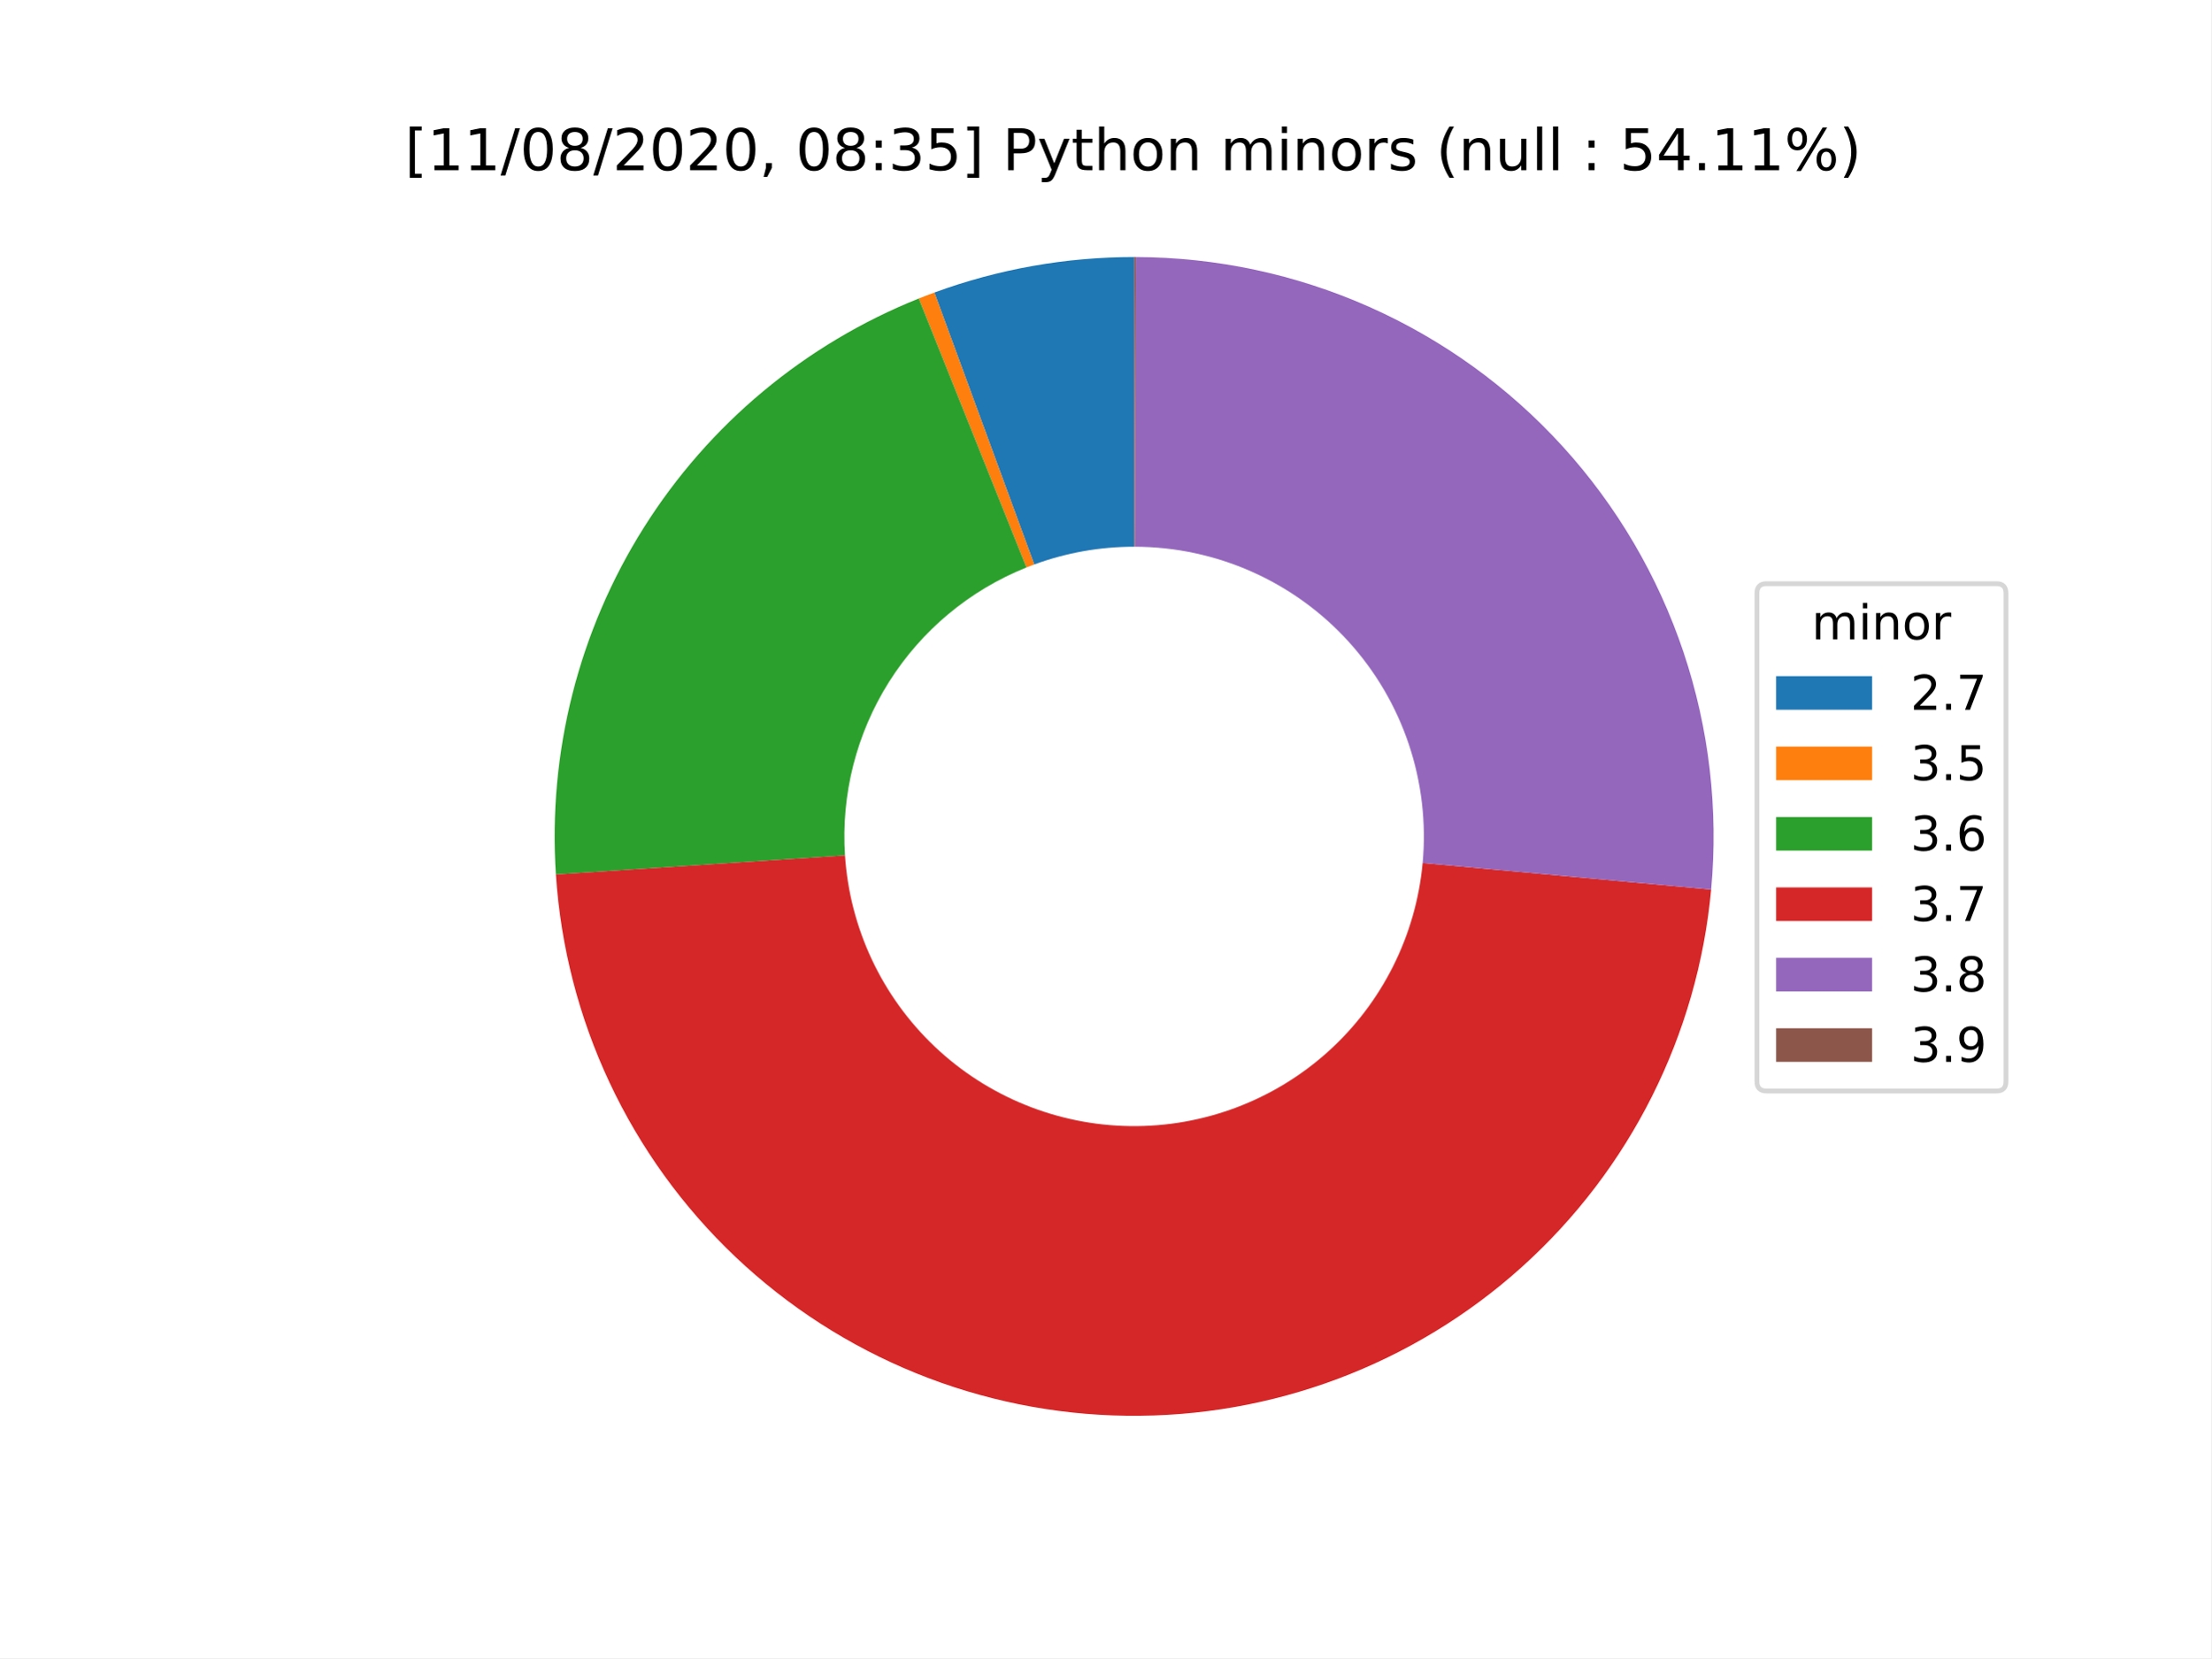
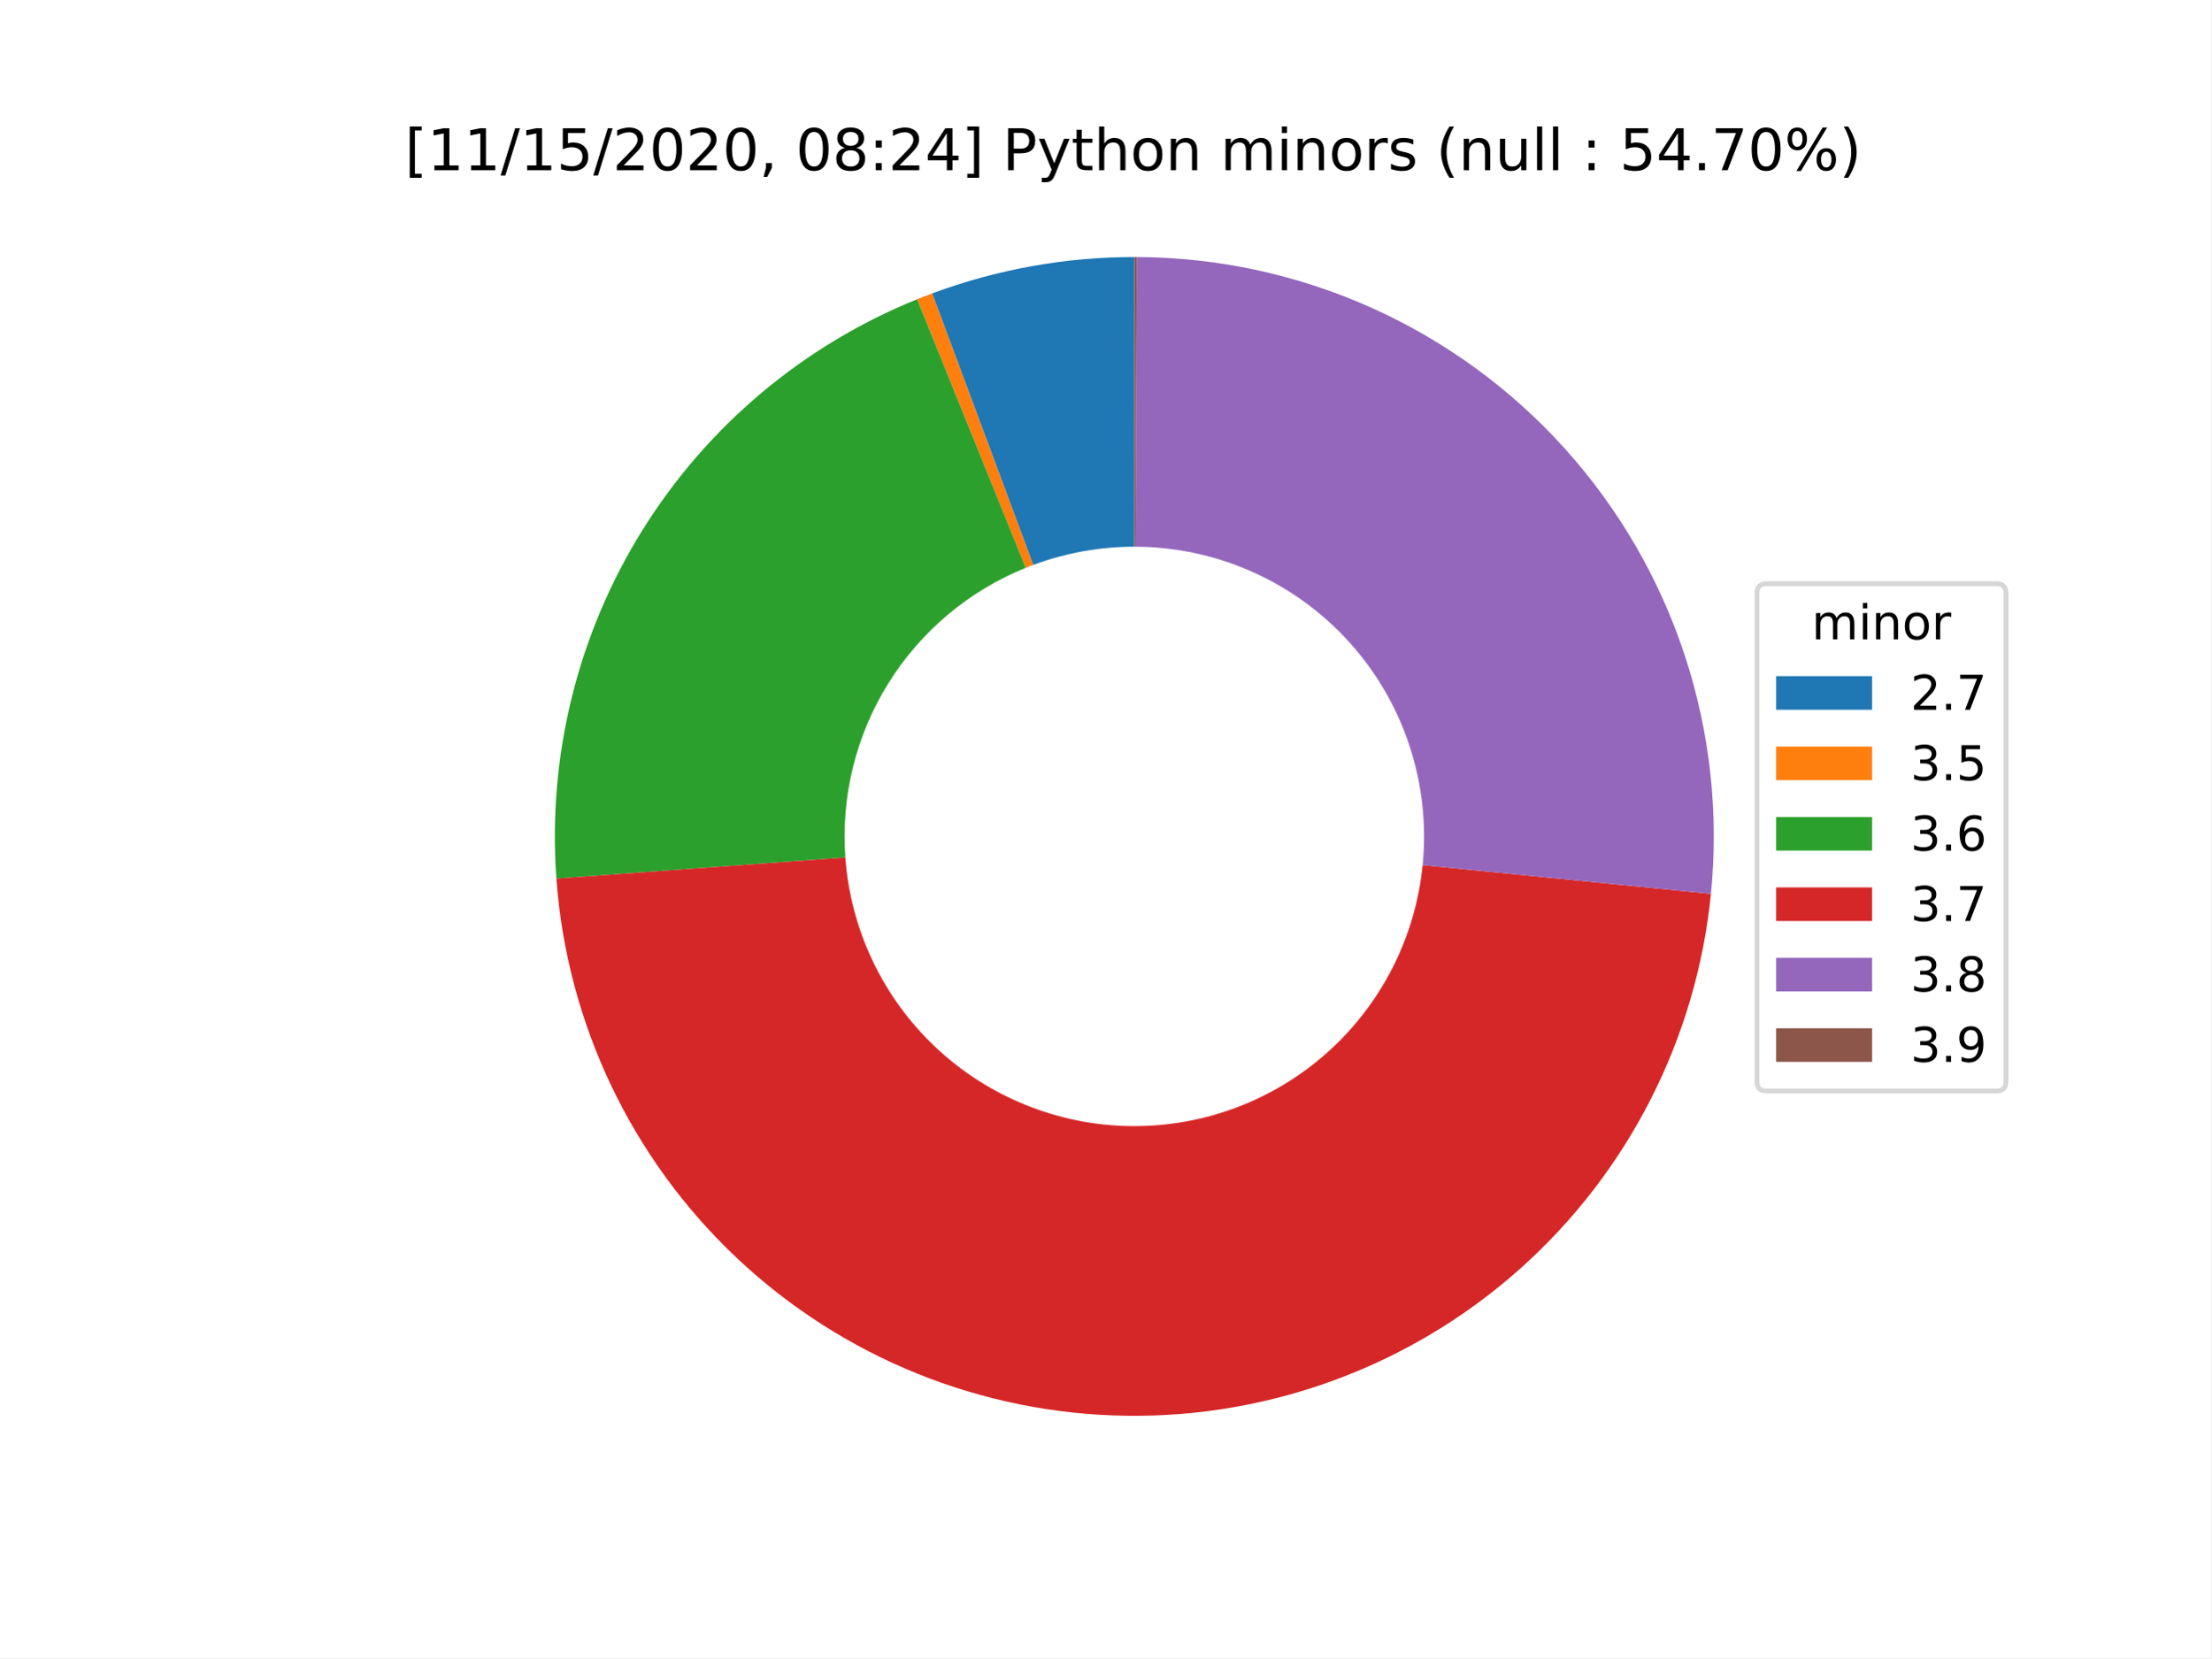
<svg xmlns="http://www.w3.org/2000/svg" xmlns:xlink="http://www.w3.org/1999/xlink" height="345.6pt" version="1.1" viewBox="0 0 460.8 345.6" width="460.8pt">
  <defs>
    <style type="text/css">*{stroke-linecap:butt;stroke-linejoin:round;}</style>
  </defs>
  <g id="figure_1">
    <g id="patch_1">
      <path d="M 0 345.6  L 460.8 345.6  L 460.8 0  L 0 0  z " style="fill:#ffffff;" />
    </g>
    <g id="axes_1">
      <g id="patch_2">
-         <path d="M 236.353 53.568  C 229.264 53.568 222.189 54.192 215.21 55.433  C 208.23 56.674 201.374 58.527 194.72 60.971  L 215.536 117.653  C 218.863 116.431 222.291 115.505 225.781 114.884  C 229.271 114.264 232.808 113.952 236.353 113.952  L 236.353 53.568  z " style="fill:#1f77b4;" />
+         <path d="M 236.393 53.568  C 229.214 53.568 222.049 54.208 214.983 55.481  C 207.917 56.754 200.979 58.654 194.251 61.16  L 215.322 117.747  C 218.686 116.494 222.155 115.544 225.688 114.908  C 229.221 114.271 232.804 113.951 236.393 113.951  L 236.393 53.568  z " style="fill:#1f77b4;" />
      </g>
      <g id="patch_3">
-         <path d="M 194.72 60.971  C 194.176 61.171 193.634 61.374 193.094 61.581  C 192.553 61.789 192.015 62 191.477 62.215  L 213.915 118.275  C 214.184 118.168 214.453 118.062 214.723 117.958  C 214.993 117.855 215.264 117.753 215.536 117.653  L 194.72 60.971  z " style="fill:#ff7f0e;" />
+         <path d="M 194.251 61.16  C 193.727 61.355 193.206 61.553 192.685 61.755  C 192.165 61.957 191.645 62.163 191.128 62.372  L 213.761 118.353  C 214.019 118.249 214.279 118.146 214.539 118.045  C 214.799 117.944 215.06 117.844 215.322 117.747  L 194.251 61.16  z " style="fill:#ff7f0e;" />
      </g>
      <g id="patch_4">
-         <path d="M 191.477 62.215  C 167.819 71.684 147.754 88.402 134.171 109.963  C 120.588 131.524 114.172 156.841 115.846 182.268  L 176.099 178.302  C 175.262 165.588 178.47 152.93 185.262 142.149  C 192.053 131.369 202.086 123.01 213.915 118.275  L 191.477 62.215  z " style="fill:#2ca02c;" />
+         <path d="M 191.128 62.372  C 167.434 71.951 147.382 88.809 133.875 110.504  C 120.367 132.199 114.088 157.632 115.947 183.12  L 176.17 178.727  C 175.241 165.983 178.38 153.266 185.134 142.419  C 191.888 131.571 201.914 123.143 213.761 118.353  L 191.128 62.372  z " style="fill:#2ca02c;" />
      </g>
      <g id="patch_5">
-         <path d="M 115.846 182.268  C 117.841 212.578 131.2 241.047 153.238 261.952  C 175.275 282.857 204.408 294.698 234.781 295.093  C 265.154 295.488 294.586 284.41 317.16 264.085  C 339.734 243.76 353.829 215.649 356.612 185.401  L 296.482 179.868  C 295.091 194.992 288.043 209.048 276.756 219.21  C 265.469 229.373 250.753 234.912 235.567 234.714  C 220.38 234.517 205.814 228.597 194.795 218.144  C 183.776 207.691 177.097 193.457 176.099 178.302  L 115.846 182.268  z " style="fill:#d62728;" />
+         <path d="M 115.947 183.12  C 118.146 213.265 131.583 241.512 153.583 262.237  C 175.583 282.962 204.58 294.691 234.802 295.09  C 265.024 295.488 294.321 284.527 316.859 264.388  C 339.397 244.25 353.574 216.367 356.566 186.291  L 296.48 180.313  C 294.984 195.351 287.895 209.292 276.626 219.361  C 265.357 229.43 250.709 234.911 235.598 234.712  C 220.487 234.513 205.988 228.648 194.988 218.285  C 183.988 207.923 177.27 193.799 176.17 178.727  L 115.947 183.12  z " style="fill:#d62728;" />
      </g>
      <g id="patch_6">
-         <path d="M 356.612 185.401  C 358.148 168.708 356.192 151.876 350.867 135.98  C 345.543 120.084 336.967 105.469 325.686 93.068  C 314.405 80.668 300.665 70.751 285.342 63.951  C 270.019 57.15 253.447 53.614 236.683 53.568  L 236.518 113.952  C 244.9 113.975 253.186 115.743 260.847 119.143  C 268.509 122.543 275.379 127.502 281.019 133.702  C 286.66 139.902 290.948 147.21 293.61 155.158  C 296.272 163.106 297.25 171.522 296.482 179.868  L 356.612 185.401  z " style="fill:#9467bd;" />
+         <path d="M 356.566 186.291  C 358.232 169.549 356.381 152.642 351.132 136.657  C 345.883 120.672 337.351 105.959 326.084 93.464  C 314.817 80.968 301.063 70.964 285.705 64.094  C 270.346 57.224 253.721 53.639 236.896 53.569  L 236.645 113.952  C 245.057 113.987 253.37 115.779 261.049 119.214  C 268.728 122.649 275.605 127.651 281.239 133.899  C 286.872 140.147 291.138 147.503 293.763 155.496  C 296.387 163.488 297.313 171.942 296.48 180.313  L 356.566 186.291  z " style="fill:#9467bd;" />
      </g>
      <g id="patch_7">
-         <path d="M 236.683 53.568  C 236.628 53.568 236.573 53.568 236.518 53.568  C 236.463 53.568 236.408 53.568 236.353 53.568  L 236.353 113.952  C 236.38 113.952 236.408 113.952 236.435 113.952  C 236.463 113.952 236.49 113.952 236.518 113.952  L 236.683 53.568  z " style="fill:#8c564b;" />
+         <path d="M 236.896 53.569  C 236.812 53.569 236.729 53.568 236.645 53.568  C 236.561 53.568 236.477 53.568 236.393 53.568  L 236.393 113.951  C 236.435 113.951 236.477 113.951 236.519 113.951  C 236.561 113.951 236.603 113.951 236.645 113.952  L 236.896 53.569  z " style="fill:#8c564b;" />
      </g>
      <g id="matplotlib.axis_1" />
      <g id="matplotlib.axis_2" />
      <g id="text_1">
        <g transform="translate(84.36187 35.472)scale(0.12 -0.12)">
          <defs>
            <path d="M 8.594 75.984  L 29.297 75.984  L 29.297 69  L 17.578 69  L 17.578 -6.203  L 29.297 -6.203  L 29.297 -13.188  L 8.594 -13.188  z " id="DejaVuSans-91" />
            <path d="M 12.406 8.297  L 28.516 8.297  L 28.516 63.922  L 10.984 60.406  L 10.984 69.391  L 28.422 72.906  L 38.281 72.906  L 38.281 8.297  L 54.391 8.297  L 54.391 0  L 12.406 0  z " id="DejaVuSans-49" />
            <path d="M 25.391 72.906  L 33.688 72.906  L 8.297 -9.281  L 0 -9.281  z " id="DejaVuSans-47" />
+             <path d="M 10.797 72.906  L 49.516 72.906  L 49.516 64.594  L 19.828 64.594  L 19.828 46.734  Q 21.969 47.469 24.109 47.828  Q 26.266 48.188 28.422 48.188  Q 40.625 48.188 47.75 41.5  Q 54.891 34.812 54.891 23.391  Q 54.891 11.625 47.562 5.094  Q 40.234 -1.422 26.906 -1.422  Q 22.312 -1.422 17.547 -0.641  Q 12.797 0.141 7.719 1.703  L 7.719 11.625  Q 12.109 9.234 16.797 8.062  Q 21.484 6.891 26.703 6.891  Q 35.156 6.891 40.078 11.328  Q 45.016 15.766 45.016 23.391  Q 45.016 31 40.078 35.438  Q 35.156 39.891 26.703 39.891  Q 22.75 39.891 18.812 39.016  Q 14.891 38.141 10.797 36.281  z " id="DejaVuSans-53" />
+             <path d="M 19.188 8.297  L 53.609 8.297  L 53.609 0  L 7.328 0  L 7.328 8.297  Q 12.938 14.109 22.625 23.891  Q 32.328 33.688 34.812 36.531  Q 39.547 41.844 41.422 45.531  Q 43.312 49.219 43.312 52.781  Q 43.312 58.594 39.234 62.25  Q 35.156 65.922 28.609 65.922  Q 23.969 65.922 18.812 64.312  Q 13.672 62.703 7.812 59.422  L 7.812 69.391  Q 13.766 71.781 18.938 73  Q 24.125 74.219 28.422 74.219  Q 39.75 74.219 46.484 68.547  Q 53.219 62.891 53.219 53.422  Q 53.219 48.922 51.531 44.891  Q 49.859 40.875 45.406 35.406  Q 44.188 33.984 37.641 27.219  Q 31.109 20.453 19.188 8.297  z " id="DejaVuSans-50" />
            <path d="M 31.781 66.406  Q 24.172 66.406 20.328 58.906  Q 16.5 51.422 16.5 36.375  Q 16.5 21.391 20.328 13.891  Q 24.172 6.391 31.781 6.391  Q 39.453 6.391 43.281 13.891  Q 47.125 21.391 47.125 36.375  Q 47.125 51.422 43.281 58.906  Q 39.453 66.406 31.781 66.406  z M 31.781 74.219  Q 44.047 74.219 50.516 64.516  Q 56.984 54.828 56.984 36.375  Q 56.984 17.969 50.516 8.266  Q 44.047 -1.422 31.781 -1.422  Q 19.531 -1.422 13.062 8.266  Q 6.594 17.969 6.594 36.375  Q 6.594 54.828 13.062 64.516  Q 19.531 74.219 31.781 74.219  z " id="DejaVuSans-48" />
-             <path d="M 31.781 34.625  Q 24.75 34.625 20.719 30.859  Q 16.703 27.094 16.703 20.516  Q 16.703 13.922 20.719 10.156  Q 24.75 6.391 31.781 6.391  Q 38.812 6.391 42.859 10.172  Q 46.922 13.969 46.922 20.516  Q 46.922 27.094 42.891 30.859  Q 38.875 34.625 31.781 34.625  z M 21.922 38.812  Q 15.578 40.375 12.031 44.719  Q 8.5 49.078 8.5 55.328  Q 8.5 64.062 14.719 69.141  Q 20.953 74.219 31.781 74.219  Q 42.672 74.219 48.875 69.141  Q 55.078 64.062 55.078 55.328  Q 55.078 49.078 51.531 44.719  Q 48 40.375 41.703 38.812  Q 48.828 37.156 52.797 32.312  Q 56.781 27.484 56.781 20.516  Q 56.781 9.906 50.312 4.234  Q 43.844 -1.422 31.781 -1.422  Q 19.734 -1.422 13.25 4.234  Q 6.781 9.906 6.781 20.516  Q 6.781 27.484 10.781 32.312  Q 14.797 37.156 21.922 38.812  z M 18.312 54.391  Q 18.312 48.734 21.844 45.562  Q 25.391 42.391 31.781 42.391  Q 38.141 42.391 41.719 45.562  Q 45.312 48.734 45.312 54.391  Q 45.312 60.062 41.719 63.234  Q 38.141 66.406 31.781 66.406  Q 25.391 66.406 21.844 63.234  Q 18.312 60.062 18.312 54.391  z " id="DejaVuSans-56" />
-             <path d="M 19.188 8.297  L 53.609 8.297  L 53.609 0  L 7.328 0  L 7.328 8.297  Q 12.938 14.109 22.625 23.891  Q 32.328 33.688 34.812 36.531  Q 39.547 41.844 41.422 45.531  Q 43.312 49.219 43.312 52.781  Q 43.312 58.594 39.234 62.25  Q 35.156 65.922 28.609 65.922  Q 23.969 65.922 18.812 64.312  Q 13.672 62.703 7.812 59.422  L 7.812 69.391  Q 13.766 71.781 18.938 73  Q 24.125 74.219 28.422 74.219  Q 39.75 74.219 46.484 68.547  Q 53.219 62.891 53.219 53.422  Q 53.219 48.922 51.531 44.891  Q 49.859 40.875 45.406 35.406  Q 44.188 33.984 37.641 27.219  Q 31.109 20.453 19.188 8.297  z " id="DejaVuSans-50" />
            <path d="M 11.719 12.406  L 22.016 12.406  L 22.016 4  L 14.016 -11.625  L 7.719 -11.625  L 11.719 4  z " id="DejaVuSans-44" />
            <path id="DejaVuSans-32" />
+             <path d="M 31.781 34.625  Q 24.75 34.625 20.719 30.859  Q 16.703 27.094 16.703 20.516  Q 16.703 13.922 20.719 10.156  Q 24.75 6.391 31.781 6.391  Q 38.812 6.391 42.859 10.172  Q 46.922 13.969 46.922 20.516  Q 46.922 27.094 42.891 30.859  Q 38.875 34.625 31.781 34.625  z M 21.922 38.812  Q 15.578 40.375 12.031 44.719  Q 8.5 49.078 8.5 55.328  Q 8.5 64.062 14.719 69.141  Q 20.953 74.219 31.781 74.219  Q 42.672 74.219 48.875 69.141  Q 55.078 64.062 55.078 55.328  Q 55.078 49.078 51.531 44.719  Q 48 40.375 41.703 38.812  Q 48.828 37.156 52.797 32.312  Q 56.781 27.484 56.781 20.516  Q 56.781 9.906 50.312 4.234  Q 43.844 -1.422 31.781 -1.422  Q 19.734 -1.422 13.25 4.234  Q 6.781 9.906 6.781 20.516  Q 6.781 27.484 10.781 32.312  Q 14.797 37.156 21.922 38.812  z M 18.312 54.391  Q 18.312 48.734 21.844 45.562  Q 25.391 42.391 31.781 42.391  Q 38.141 42.391 41.719 45.562  Q 45.312 48.734 45.312 54.391  Q 45.312 60.062 41.719 63.234  Q 38.141 66.406 31.781 66.406  Q 25.391 66.406 21.844 63.234  Q 18.312 60.062 18.312 54.391  z " id="DejaVuSans-56" />
            <path d="M 11.719 12.406  L 22.016 12.406  L 22.016 0  L 11.719 0  z M 11.719 51.703  L 22.016 51.703  L 22.016 39.312  L 11.719 39.312  z " id="DejaVuSans-58" />
-             <path d="M 40.578 39.312  Q 47.656 37.797 51.625 33  Q 55.609 28.219 55.609 21.188  Q 55.609 10.406 48.188 4.484  Q 40.766 -1.422 27.094 -1.422  Q 22.516 -1.422 17.656 -0.516  Q 12.797 0.391 7.625 2.203  L 7.625 11.719  Q 11.719 9.328 16.594 8.109  Q 21.484 6.891 26.812 6.891  Q 36.078 6.891 40.938 10.547  Q 45.797 14.203 45.797 21.188  Q 45.797 27.641 41.281 31.266  Q 36.766 34.906 28.719 34.906  L 20.219 34.906  L 20.219 43.016  L 29.109 43.016  Q 36.375 43.016 40.234 45.922  Q 44.094 48.828 44.094 54.297  Q 44.094 59.906 40.109 62.906  Q 36.141 65.922 28.719 65.922  Q 24.656 65.922 20.016 65.031  Q 15.375 64.156 9.812 62.312  L 9.812 71.094  Q 15.438 72.656 20.344 73.438  Q 25.25 74.219 29.594 74.219  Q 40.828 74.219 47.359 69.109  Q 53.906 64.016 53.906 55.328  Q 53.906 49.266 50.438 45.094  Q 46.969 40.922 40.578 39.312  z " id="DejaVuSans-51" />
-             <path d="M 10.797 72.906  L 49.516 72.906  L 49.516 64.594  L 19.828 64.594  L 19.828 46.734  Q 21.969 47.469 24.109 47.828  Q 26.266 48.188 28.422 48.188  Q 40.625 48.188 47.75 41.5  Q 54.891 34.812 54.891 23.391  Q 54.891 11.625 47.562 5.094  Q 40.234 -1.422 26.906 -1.422  Q 22.312 -1.422 17.547 -0.641  Q 12.797 0.141 7.719 1.703  L 7.719 11.625  Q 12.109 9.234 16.797 8.062  Q 21.484 6.891 26.703 6.891  Q 35.156 6.891 40.078 11.328  Q 45.016 15.766 45.016 23.391  Q 45.016 31 40.078 35.438  Q 35.156 39.891 26.703 39.891  Q 22.75 39.891 18.812 39.016  Q 14.891 38.141 10.797 36.281  z " id="DejaVuSans-53" />
+             <path d="M 37.797 64.312  L 12.891 25.391  L 37.797 25.391  z M 35.203 72.906  L 47.609 72.906  L 47.609 25.391  L 58.016 25.391  L 58.016 17.188  L 47.609 17.188  L 47.609 0  L 37.797 0  L 37.797 17.188  L 4.891 17.188  L 4.891 26.703  z " id="DejaVuSans-52" />
            <path d="M 30.422 75.984  L 30.422 -13.188  L 9.719 -13.188  L 9.719 -6.203  L 21.391 -6.203  L 21.391 69  L 9.719 69  L 9.719 75.984  z " id="DejaVuSans-93" />
            <path d="M 19.672 64.797  L 19.672 37.406  L 32.078 37.406  Q 38.969 37.406 42.719 40.969  Q 46.484 44.531 46.484 51.125  Q 46.484 57.672 42.719 61.234  Q 38.969 64.797 32.078 64.797  z M 9.812 72.906  L 32.078 72.906  Q 44.344 72.906 50.609 67.359  Q 56.891 61.812 56.891 51.125  Q 56.891 40.328 50.609 34.812  Q 44.344 29.297 32.078 29.297  L 19.672 29.297  L 19.672 0  L 9.812 0  z " id="DejaVuSans-80" />
            <path d="M 32.172 -5.078  Q 28.375 -14.844 24.75 -17.812  Q 21.141 -20.797 15.094 -20.797  L 7.906 -20.797  L 7.906 -13.281  L 13.188 -13.281  Q 16.891 -13.281 18.938 -11.516  Q 21 -9.766 23.484 -3.219  L 25.094 0.875  L 2.984 54.688  L 12.5 54.688  L 29.594 11.922  L 46.688 54.688  L 56.203 54.688  z " id="DejaVuSans-121" />
            <path d="M 18.312 70.219  L 18.312 54.688  L 36.812 54.688  L 36.812 47.703  L 18.312 47.703  L 18.312 18.016  Q 18.312 11.328 20.141 9.422  Q 21.969 7.516 27.594 7.516  L 36.812 7.516  L 36.812 0  L 27.594 0  Q 17.188 0 13.234 3.875  Q 9.281 7.766 9.281 18.016  L 9.281 47.703  L 2.688 47.703  L 2.688 54.688  L 9.281 54.688  L 9.281 70.219  z " id="DejaVuSans-116" />
            <path d="M 54.891 33.016  L 54.891 0  L 45.906 0  L 45.906 32.719  Q 45.906 40.484 42.875 44.328  Q 39.844 48.188 33.797 48.188  Q 26.516 48.188 22.312 43.547  Q 18.109 38.922 18.109 30.906  L 18.109 0  L 9.078 0  L 9.078 75.984  L 18.109 75.984  L 18.109 46.188  Q 21.344 51.125 25.703 53.562  Q 30.078 56 35.797 56  Q 45.219 56 50.047 50.172  Q 54.891 44.344 54.891 33.016  z " id="DejaVuSans-104" />
            <path d="M 30.609 48.391  Q 23.391 48.391 19.188 42.75  Q 14.984 37.109 14.984 27.297  Q 14.984 17.484 19.156 11.844  Q 23.344 6.203 30.609 6.203  Q 37.797 6.203 41.984 11.859  Q 46.188 17.531 46.188 27.297  Q 46.188 37.016 41.984 42.703  Q 37.797 48.391 30.609 48.391  z M 30.609 56  Q 42.328 56 49.016 48.375  Q 55.719 40.766 55.719 27.297  Q 55.719 13.875 49.016 6.219  Q 42.328 -1.422 30.609 -1.422  Q 18.844 -1.422 12.172 6.219  Q 5.516 13.875 5.516 27.297  Q 5.516 40.766 12.172 48.375  Q 18.844 56 30.609 56  z " id="DejaVuSans-111" />
            <path d="M 54.891 33.016  L 54.891 0  L 45.906 0  L 45.906 32.719  Q 45.906 40.484 42.875 44.328  Q 39.844 48.188 33.797 48.188  Q 26.516 48.188 22.312 43.547  Q 18.109 38.922 18.109 30.906  L 18.109 0  L 9.078 0  L 9.078 54.688  L 18.109 54.688  L 18.109 46.188  Q 21.344 51.125 25.703 53.562  Q 30.078 56 35.797 56  Q 45.219 56 50.047 50.172  Q 54.891 44.344 54.891 33.016  z " id="DejaVuSans-110" />
            <path d="M 52 44.188  Q 55.375 50.25 60.062 53.125  Q 64.75 56 71.094 56  Q 79.641 56 84.281 50.016  Q 88.922 44.047 88.922 33.016  L 88.922 0  L 79.891 0  L 79.891 32.719  Q 79.891 40.578 77.094 44.375  Q 74.312 48.188 68.609 48.188  Q 61.625 48.188 57.562 43.547  Q 53.516 38.922 53.516 30.906  L 53.516 0  L 44.484 0  L 44.484 32.719  Q 44.484 40.625 41.703 44.406  Q 38.922 48.188 33.109 48.188  Q 26.219 48.188 22.156 43.531  Q 18.109 38.875 18.109 30.906  L 18.109 0  L 9.078 0  L 9.078 54.688  L 18.109 54.688  L 18.109 46.188  Q 21.188 51.219 25.484 53.609  Q 29.781 56 35.688 56  Q 41.656 56 45.828 52.969  Q 50 49.953 52 44.188  z " id="DejaVuSans-109" />
            <path d="M 9.422 54.688  L 18.406 54.688  L 18.406 0  L 9.422 0  z M 9.422 75.984  L 18.406 75.984  L 18.406 64.594  L 9.422 64.594  z " id="DejaVuSans-105" />
            <path d="M 41.109 46.297  Q 39.594 47.172 37.812 47.578  Q 36.031 48 33.891 48  Q 26.266 48 22.188 43.047  Q 18.109 38.094 18.109 28.812  L 18.109 0  L 9.078 0  L 9.078 54.688  L 18.109 54.688  L 18.109 46.188  Q 20.953 51.172 25.484 53.578  Q 30.031 56 36.531 56  Q 37.453 56 38.578 55.875  Q 39.703 55.766 41.062 55.516  z " id="DejaVuSans-114" />
            <path d="M 44.281 53.078  L 44.281 44.578  Q 40.484 46.531 36.375 47.5  Q 32.281 48.484 27.875 48.484  Q 21.188 48.484 17.844 46.438  Q 14.5 44.391 14.5 40.281  Q 14.5 37.156 16.891 35.375  Q 19.281 33.594 26.516 31.984  L 29.594 31.297  Q 39.156 29.25 43.188 25.516  Q 47.219 21.781 47.219 15.094  Q 47.219 7.469 41.188 3.016  Q 35.156 -1.422 24.609 -1.422  Q 20.219 -1.422 15.453 -0.562  Q 10.688 0.297 5.422 2  L 5.422 11.281  Q 10.406 8.688 15.234 7.391  Q 20.062 6.109 24.812 6.109  Q 31.156 6.109 34.562 8.281  Q 37.984 10.453 37.984 14.406  Q 37.984 18.062 35.516 20.016  Q 33.062 21.969 24.703 23.781  L 21.578 24.516  Q 13.234 26.266 9.516 29.906  Q 5.812 33.547 5.812 39.891  Q 5.812 47.609 11.281 51.797  Q 16.75 56 26.812 56  Q 31.781 56 36.172 55.266  Q 40.578 54.547 44.281 53.078  z " id="DejaVuSans-115" />
            <path d="M 31 75.875  Q 24.469 64.656 21.281 53.656  Q 18.109 42.672 18.109 31.391  Q 18.109 20.125 21.312 9.062  Q 24.516 -2 31 -13.188  L 23.188 -13.188  Q 15.875 -1.703 12.234 9.375  Q 8.594 20.453 8.594 31.391  Q 8.594 42.281 12.203 53.312  Q 15.828 64.359 23.188 75.875  z " id="DejaVuSans-40" />
            <path d="M 8.5 21.578  L 8.5 54.688  L 17.484 54.688  L 17.484 21.922  Q 17.484 14.156 20.5 10.266  Q 23.531 6.391 29.594 6.391  Q 36.859 6.391 41.078 11.031  Q 45.312 15.672 45.312 23.688  L 45.312 54.688  L 54.297 54.688  L 54.297 0  L 45.312 0  L 45.312 8.406  Q 42.047 3.422 37.719 1  Q 33.406 -1.422 27.688 -1.422  Q 18.266 -1.422 13.375 4.438  Q 8.5 10.297 8.5 21.578  z M 31.109 56  z " id="DejaVuSans-117" />
            <path d="M 9.422 75.984  L 18.406 75.984  L 18.406 0  L 9.422 0  z " id="DejaVuSans-108" />
-             <path d="M 37.797 64.312  L 12.891 25.391  L 37.797 25.391  z M 35.203 72.906  L 47.609 72.906  L 47.609 25.391  L 58.016 25.391  L 58.016 17.188  L 47.609 17.188  L 47.609 0  L 37.797 0  L 37.797 17.188  L 4.891 17.188  L 4.891 26.703  z " id="DejaVuSans-52" />
            <path d="M 10.688 12.406  L 21 12.406  L 21 0  L 10.688 0  z " id="DejaVuSans-46" />
+             <path d="M 8.203 72.906  L 55.078 72.906  L 55.078 68.703  L 28.609 0  L 18.312 0  L 43.219 64.594  L 8.203 64.594  z " id="DejaVuSans-55" />
            <path d="M 72.703 32.078  Q 68.453 32.078 66.031 28.469  Q 63.625 24.859 63.625 18.406  Q 63.625 12.062 66.031 8.422  Q 68.453 4.781 72.703 4.781  Q 76.859 4.781 79.266 8.422  Q 81.688 12.062 81.688 18.406  Q 81.688 24.812 79.266 28.438  Q 76.859 32.078 72.703 32.078  z M 72.703 38.281  Q 80.422 38.281 84.953 32.906  Q 89.5 27.547 89.5 18.406  Q 89.5 9.281 84.938 3.922  Q 80.375 -1.422 72.703 -1.422  Q 64.891 -1.422 60.344 3.922  Q 55.812 9.281 55.812 18.406  Q 55.812 27.594 60.375 32.938  Q 64.938 38.281 72.703 38.281  z M 22.312 68.016  Q 18.109 68.016 15.688 64.375  Q 13.281 60.75 13.281 54.391  Q 13.281 47.953 15.672 44.328  Q 18.062 40.719 22.312 40.719  Q 26.562 40.719 28.969 44.328  Q 31.391 47.953 31.391 54.391  Q 31.391 60.688 28.953 64.344  Q 26.516 68.016 22.312 68.016  z M 66.406 74.219  L 74.219 74.219  L 28.609 -1.422  L 20.797 -1.422  z M 22.312 74.219  Q 30.031 74.219 34.609 68.875  Q 39.203 63.531 39.203 54.391  Q 39.203 45.172 34.641 39.844  Q 30.078 34.516 22.312 34.516  Q 14.547 34.516 10.031 39.859  Q 5.516 45.219 5.516 54.391  Q 5.516 63.484 10.047 68.844  Q 14.594 74.219 22.312 74.219  z " id="DejaVuSans-37" />
            <path d="M 8.016 75.875  L 15.828 75.875  Q 23.141 64.359 26.781 53.312  Q 30.422 42.281 30.422 31.391  Q 30.422 20.453 26.781 9.375  Q 23.141 -1.703 15.828 -13.188  L 8.016 -13.188  Q 14.5 -2 17.703 9.062  Q 20.906 20.125 20.906 31.391  Q 20.906 42.672 17.703 53.656  Q 14.5 64.656 8.016 75.875  z " id="DejaVuSans-41" />
          </defs>
          <use xlink:href="#DejaVuSans-91" />
          <use x="39.014" xlink:href="#DejaVuSans-49" />
          <use x="102.637" xlink:href="#DejaVuSans-49" />
          <use x="166.26" xlink:href="#DejaVuSans-47" />
-           <use x="199.951" xlink:href="#DejaVuSans-48" />
-           <use x="263.574" xlink:href="#DejaVuSans-56" />
+           <use x="199.951" xlink:href="#DejaVuSans-49" />
+           <use x="263.574" xlink:href="#DejaVuSans-53" />
          <use x="327.197" xlink:href="#DejaVuSans-47" />
          <use x="360.889" xlink:href="#DejaVuSans-50" />
          <use x="424.512" xlink:href="#DejaVuSans-48" />
          <use x="488.135" xlink:href="#DejaVuSans-50" />
          <use x="551.758" xlink:href="#DejaVuSans-48" />
          <use x="615.381" xlink:href="#DejaVuSans-44" />
          <use x="647.168" xlink:href="#DejaVuSans-32" />
          <use x="678.955" xlink:href="#DejaVuSans-48" />
          <use x="742.578" xlink:href="#DejaVuSans-56" />
          <use x="806.201" xlink:href="#DejaVuSans-58" />
-           <use x="839.893" xlink:href="#DejaVuSans-51" />
-           <use x="903.516" xlink:href="#DejaVuSans-53" />
+           <use x="839.893" xlink:href="#DejaVuSans-50" />
+           <use x="903.516" xlink:href="#DejaVuSans-52" />
          <use x="967.139" xlink:href="#DejaVuSans-93" />
          <use x="1006.152" xlink:href="#DejaVuSans-32" />
          <use x="1037.939" xlink:href="#DejaVuSans-80" />
          <use x="1098.242" xlink:href="#DejaVuSans-121" />
          <use x="1157.422" xlink:href="#DejaVuSans-116" />
          <use x="1196.631" xlink:href="#DejaVuSans-104" />
          <use x="1260.01" xlink:href="#DejaVuSans-111" />
          <use x="1321.191" xlink:href="#DejaVuSans-110" />
          <use x="1384.57" xlink:href="#DejaVuSans-32" />
          <use x="1416.357" xlink:href="#DejaVuSans-109" />
          <use x="1513.77" xlink:href="#DejaVuSans-105" />
          <use x="1541.553" xlink:href="#DejaVuSans-110" />
          <use x="1604.932" xlink:href="#DejaVuSans-111" />
          <use x="1666.113" xlink:href="#DejaVuSans-114" />
          <use x="1707.227" xlink:href="#DejaVuSans-115" />
          <use x="1759.326" xlink:href="#DejaVuSans-32" />
          <use x="1791.113" xlink:href="#DejaVuSans-40" />
          <use x="1830.127" xlink:href="#DejaVuSans-110" />
          <use x="1893.506" xlink:href="#DejaVuSans-117" />
          <use x="1956.885" xlink:href="#DejaVuSans-108" />
          <use x="1984.668" xlink:href="#DejaVuSans-108" />
          <use x="2012.451" xlink:href="#DejaVuSans-32" />
          <use x="2044.238" xlink:href="#DejaVuSans-58" />
          <use x="2077.93" xlink:href="#DejaVuSans-32" />
          <use x="2109.717" xlink:href="#DejaVuSans-53" />
          <use x="2173.34" xlink:href="#DejaVuSans-52" />
          <use x="2236.963" xlink:href="#DejaVuSans-46" />
-           <use x="2268.75" xlink:href="#DejaVuSans-49" />
-           <use x="2332.373" xlink:href="#DejaVuSans-49" />
+           <use x="2268.75" xlink:href="#DejaVuSans-55" />
+           <use x="2332.373" xlink:href="#DejaVuSans-48" />
          <use x="2395.996" xlink:href="#DejaVuSans-37" />
          <use x="2491.016" xlink:href="#DejaVuSans-41" />
        </g>
      </g>
      <g id="legend_1">
        <g id="patch_8">
          <path d="M 368.152 227.401  L 416.055 227.401  Q 418.055 227.401 418.055 225.401  L 418.055 123.655  Q 418.055 121.655 416.055 121.655  L 368.152 121.655  Q 366.152 121.655 366.152 123.655  L 366.152 225.401  Q 366.152 227.401 368.152 227.401  z " style="fill:#ffffff;opacity:0.8;stroke:#cccccc;stroke-linejoin:miter;" />
        </g>
        <g id="text_2">
          <g transform="translate(377.5606 133.253)scale(0.1 -0.1)">
            <use xlink:href="#DejaVuSans-109" />
            <use x="97.412" xlink:href="#DejaVuSans-105" />
            <use x="125.195" xlink:href="#DejaVuSans-110" />
            <use x="188.574" xlink:href="#DejaVuSans-111" />
            <use x="249.756" xlink:href="#DejaVuSans-114" />
          </g>
        </g>
        <g id="patch_9">
          <path d="M 370.152 147.931  L 390.152 147.931  L 390.152 140.931  L 370.152 140.931  z " style="fill:#1f77b4;" />
        </g>
        <g id="text_3">
          <g transform="translate(398.152 147.9311)scale(0.1 -0.1)">
-             <defs>
-               <path d="M 8.203 72.906  L 55.078 72.906  L 55.078 68.703  L 28.609 0  L 18.312 0  L 43.219 64.594  L 8.203 64.594  z " id="DejaVuSans-55" />
-             </defs>
            <use xlink:href="#DejaVuSans-50" />
            <use x="63.623" xlink:href="#DejaVuSans-46" />
            <use x="95.41" xlink:href="#DejaVuSans-55" />
          </g>
        </g>
        <g id="patch_10">
          <path d="M 370.152 162.609  L 390.152 162.609  L 390.152 155.609  L 370.152 155.609  z " style="fill:#ff7f0e;" />
        </g>
        <g id="text_4">
          <g transform="translate(398.152 162.6093)scale(0.1 -0.1)">
+             <defs>
+               <path d="M 40.578 39.312  Q 47.656 37.797 51.625 33  Q 55.609 28.219 55.609 21.188  Q 55.609 10.406 48.188 4.484  Q 40.766 -1.422 27.094 -1.422  Q 22.516 -1.422 17.656 -0.516  Q 12.797 0.391 7.625 2.203  L 7.625 11.719  Q 11.719 9.328 16.594 8.109  Q 21.484 6.891 26.812 6.891  Q 36.078 6.891 40.938 10.547  Q 45.797 14.203 45.797 21.188  Q 45.797 27.641 41.281 31.266  Q 36.766 34.906 28.719 34.906  L 20.219 34.906  L 20.219 43.016  L 29.109 43.016  Q 36.375 43.016 40.234 45.922  Q 44.094 48.828 44.094 54.297  Q 44.094 59.906 40.109 62.906  Q 36.141 65.922 28.719 65.922  Q 24.656 65.922 20.016 65.031  Q 15.375 64.156 9.812 62.312  L 9.812 71.094  Q 15.438 72.656 20.344 73.438  Q 25.25 74.219 29.594 74.219  Q 40.828 74.219 47.359 69.109  Q 53.906 64.016 53.906 55.328  Q 53.906 49.266 50.438 45.094  Q 46.969 40.922 40.578 39.312  z " id="DejaVuSans-51" />
+             </defs>
            <use xlink:href="#DejaVuSans-51" />
            <use x="63.623" xlink:href="#DejaVuSans-46" />
            <use x="95.41" xlink:href="#DejaVuSans-53" />
          </g>
        </g>
        <g id="patch_11">
          <path d="M 370.152 177.287  L 390.152 177.287  L 390.152 170.287  L 370.152 170.287  z " style="fill:#2ca02c;" />
        </g>
        <g id="text_5">
          <g transform="translate(398.152 177.2874)scale(0.1 -0.1)">
            <defs>
              <path d="M 33.016 40.375  Q 26.375 40.375 22.484 35.828  Q 18.609 31.297 18.609 23.391  Q 18.609 15.531 22.484 10.953  Q 26.375 6.391 33.016 6.391  Q 39.656 6.391 43.531 10.953  Q 47.406 15.531 47.406 23.391  Q 47.406 31.297 43.531 35.828  Q 39.656 40.375 33.016 40.375  z M 52.594 71.297  L 52.594 62.312  Q 48.875 64.062 45.094 64.984  Q 41.312 65.922 37.594 65.922  Q 27.828 65.922 22.672 59.328  Q 17.531 52.734 16.797 39.406  Q 19.672 43.656 24.016 45.922  Q 28.375 48.188 33.594 48.188  Q 44.578 48.188 50.953 41.516  Q 57.328 34.859 57.328 23.391  Q 57.328 12.156 50.688 5.359  Q 44.047 -1.422 33.016 -1.422  Q 20.359 -1.422 13.672 8.266  Q 6.984 17.969 6.984 36.375  Q 6.984 53.656 15.188 63.938  Q 23.391 74.219 37.203 74.219  Q 40.922 74.219 44.703 73.484  Q 48.484 72.75 52.594 71.297  z " id="DejaVuSans-54" />
            </defs>
            <use xlink:href="#DejaVuSans-51" />
            <use x="63.623" xlink:href="#DejaVuSans-46" />
            <use x="95.41" xlink:href="#DejaVuSans-54" />
          </g>
        </g>
        <g id="patch_12">
          <path d="M 370.152 191.965  L 390.152 191.965  L 390.152 184.965  L 370.152 184.965  z " style="fill:#d62728;" />
        </g>
        <g id="text_6">
          <g transform="translate(398.152 191.9655)scale(0.1 -0.1)">
            <use xlink:href="#DejaVuSans-51" />
            <use x="63.623" xlink:href="#DejaVuSans-46" />
            <use x="95.41" xlink:href="#DejaVuSans-55" />
          </g>
        </g>
        <g id="patch_13">
          <path d="M 370.152 206.644  L 390.152 206.644  L 390.152 199.644  L 370.152 199.644  z " style="fill:#9467bd;" />
        </g>
        <g id="text_7">
          <g transform="translate(398.152 206.6436)scale(0.1 -0.1)">
            <use xlink:href="#DejaVuSans-51" />
            <use x="63.623" xlink:href="#DejaVuSans-46" />
            <use x="95.41" xlink:href="#DejaVuSans-56" />
          </g>
        </g>
        <g id="patch_14">
          <path d="M 370.152 221.322  L 390.152 221.322  L 390.152 214.322  L 370.152 214.322  z " style="fill:#8c564b;" />
        </g>
        <g id="text_8">
          <g transform="translate(398.152 221.3218)scale(0.1 -0.1)">
            <defs>
              <path d="M 10.984 1.516  L 10.984 10.5  Q 14.703 8.734 18.5 7.812  Q 22.312 6.891 25.984 6.891  Q 35.75 6.891 40.891 13.453  Q 46.047 20.016 46.781 33.406  Q 43.953 29.203 39.594 26.953  Q 35.25 24.703 29.984 24.703  Q 19.047 24.703 12.672 31.312  Q 6.297 37.938 6.297 49.422  Q 6.297 60.641 12.938 67.422  Q 19.578 74.219 30.609 74.219  Q 43.266 74.219 49.922 64.516  Q 56.594 54.828 56.594 36.375  Q 56.594 19.141 48.406 8.859  Q 40.234 -1.422 26.422 -1.422  Q 22.703 -1.422 18.891 -0.688  Q 15.094 0.047 10.984 1.516  z M 30.609 32.422  Q 37.25 32.422 41.125 36.953  Q 45.016 41.5 45.016 49.422  Q 45.016 57.281 41.125 61.844  Q 37.25 66.406 30.609 66.406  Q 23.969 66.406 20.094 61.844  Q 16.219 57.281 16.219 49.422  Q 16.219 41.5 20.094 36.953  Q 23.969 32.422 30.609 32.422  z " id="DejaVuSans-57" />
            </defs>
            <use xlink:href="#DejaVuSans-51" />
            <use x="63.623" xlink:href="#DejaVuSans-46" />
            <use x="95.41" xlink:href="#DejaVuSans-57" />
          </g>
        </g>
      </g>
    </g>
  </g>
</svg>
